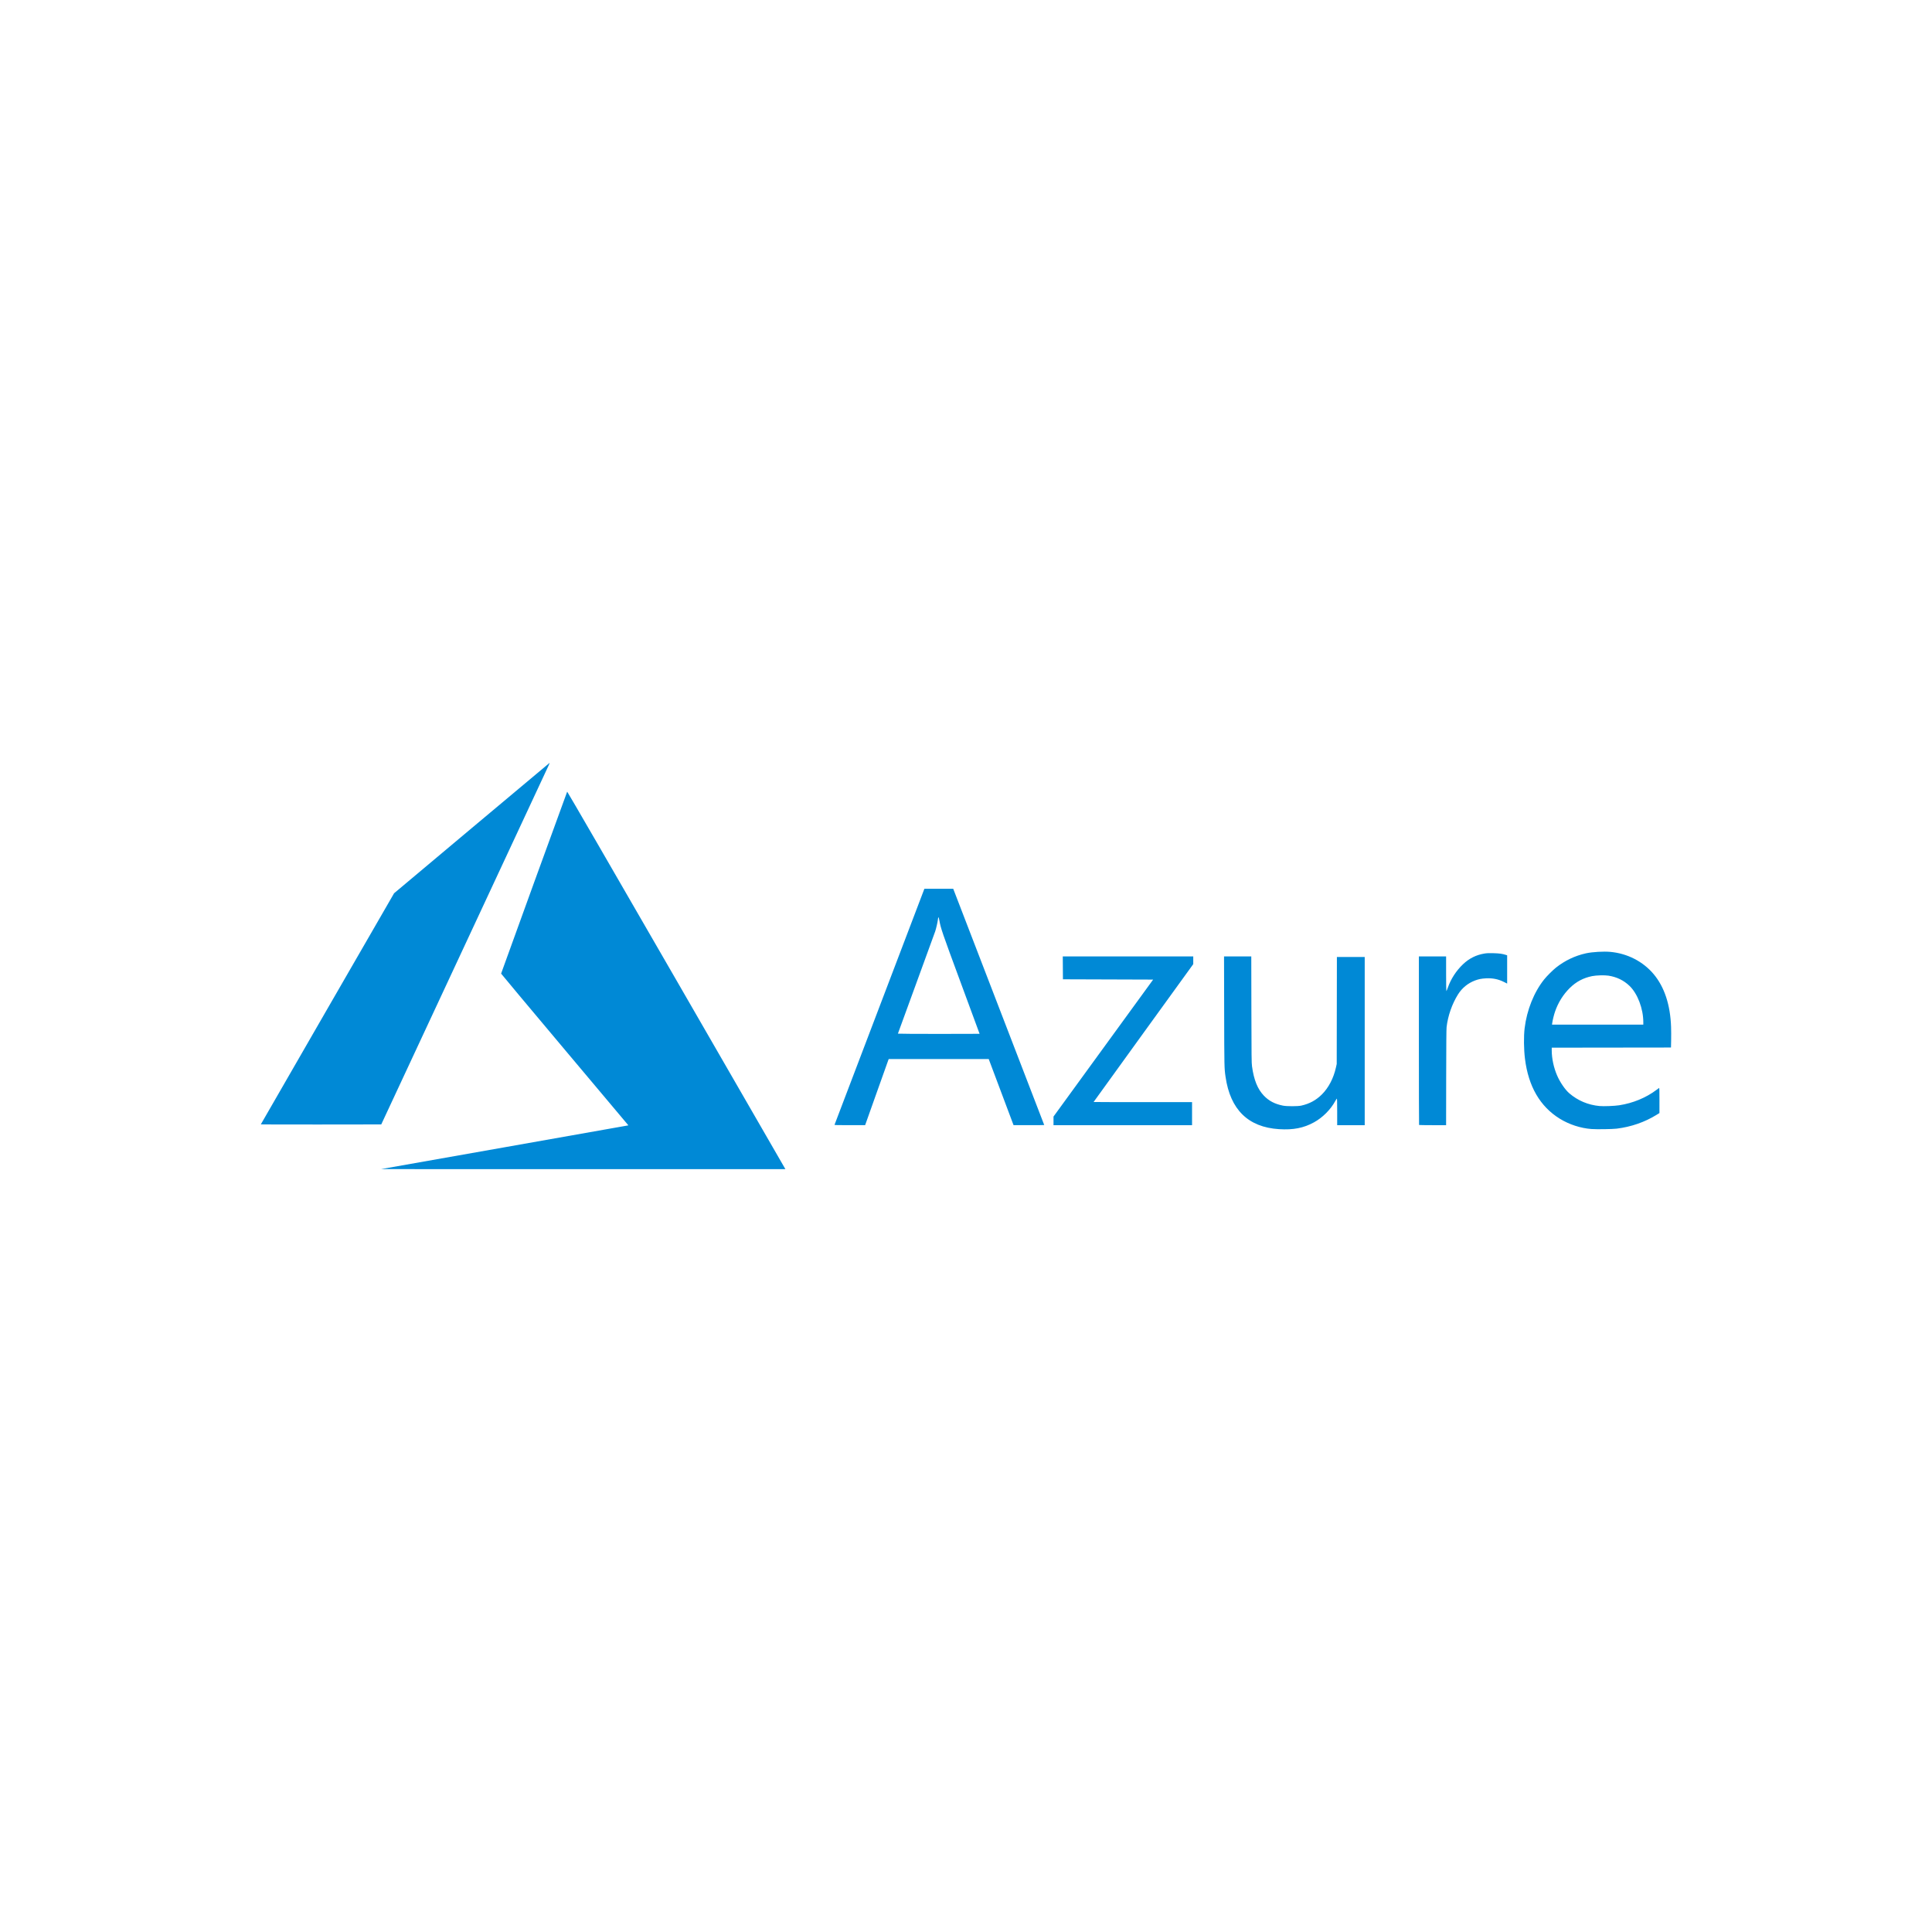
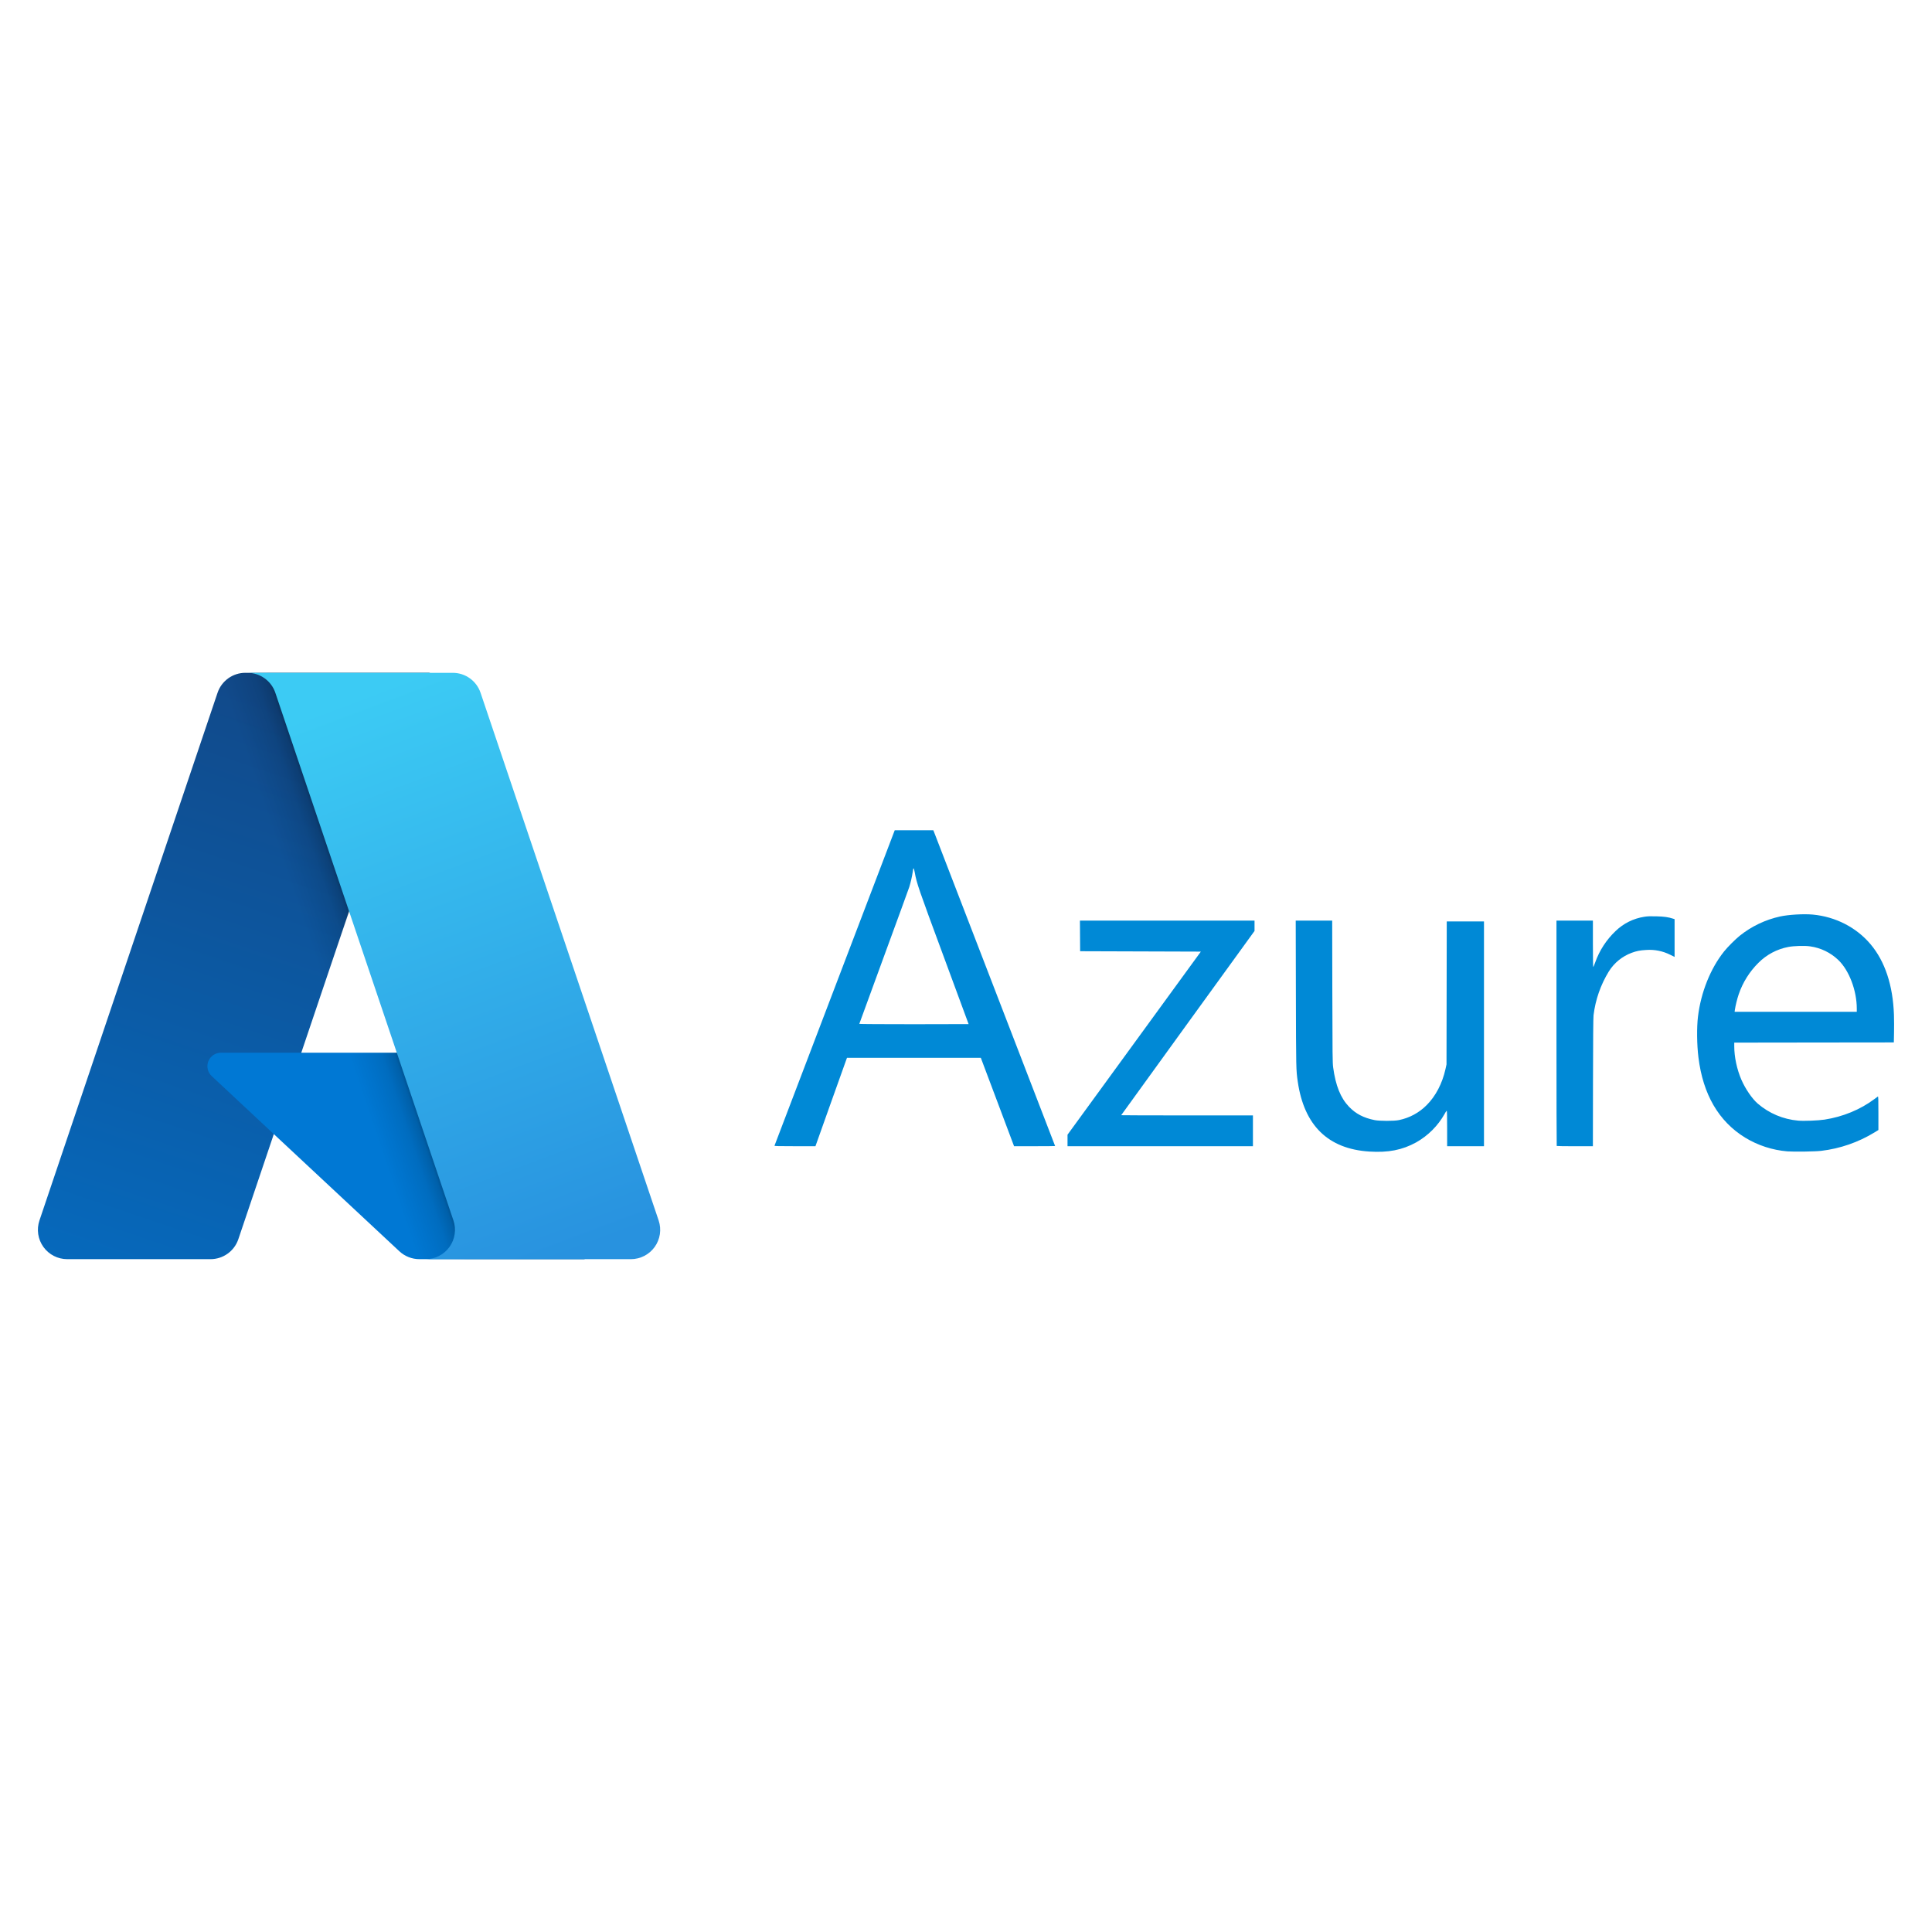
- <svg xmlns="http://www.w3.org/2000/svg" version="1.1" id="Layer_1" x="0px" y="0px" viewBox="0 0 500 500" style="enable-background:new 0 0 500 500;" xml:space="preserve">
-   <style type="text/css">
- 	.st0{fill:#0089D6;}
- </style>
-   <g id="layer1" transform="translate(677.9313,-313.8541)">
-     <g id="layer1-1" transform="matrix(0.03978217,0,0,0.03978217,-658.5149,317.3617)">
-       <path id="path21" class="st0" d="M2787.43,7376.55c438.44-77.45,800.57-141.54,804.73-142.42l7.56-1.6l-413.93-492.36    c-227.66-270.8-413.93-493.41-413.93-494.69c0-2.43,427.42-1179.45,429.82-1183.63c0.8-1.4,291.67,500.78,705.09,1217.32    c387.05,670.84,706.15,1223.94,709.12,1229.13l5.39,9.42l-1315.51-0.17l-1315.51-0.17    C1990.27,7517.37,2787.43,7376.55,2787.43,7376.55z M7832.24,7257.47c-200.25-12.84-316.71-126.86-347.57-340.29    c-8.21-56.78-8.24-58.25-9.08-426.83l-0.81-356.73h88.62h88.62l0.7,345.05c0.63,310.98,1.02,347.44,4,369.32    c12.07,88.78,36.09,148.49,76.99,191.35c32.73,34.3,71.05,54.38,124.09,65.04c25.02,5.03,96.21,5.04,119.02,0.02    c53.77-11.83,96.87-35.23,134.89-73.24c43.33-43.32,75.39-104.78,90.9-174.28l5.23-23.42l0.58-347.97l0.58-347.97h90.48h90.48    v547.02v547.02h-89.55h-89.55v-86.79c0-58.97-0.65-86.57-2.02-86.12c-1.11,0.37-5.71,7.41-10.22,15.63    c-30.86,56.28-82.27,107.74-138.61,138.75C7992.49,7250.19,7924.77,7263.41,7832.24,7257.47L7832.24,7257.47z M9864.75,7256.59    c-70.69-5.31-145.12-29.62-205.95-67.25c-128.22-79.31-204.08-210.05-226.3-389.96c-7.69-62.26-8.61-145.88-2.2-198.78    c14.33-118.2,60.78-234.24,126.92-317.08c16.96-21.24,55.42-59.7,76.66-76.66c57.35-45.79,124.42-77.8,195.64-93.38    c41.5-9.08,114.57-13.34,158.65-9.25c110.75,10.26,212.25,62.41,281.24,144.48c70.09,83.38,108.62,199.9,113.54,343.36    c0.77,22.48,0.96,61.9,0.42,87.6l-0.99,46.72l-387.88,0.49l-387.88,0.49v17.31c0,52.69,12.81,112.71,34.96,163.77    c19.1,44.03,51.97,92.12,78.89,115.38c55.19,47.71,122.74,76.27,196.65,83.14c27.41,2.55,97.25-0.13,128.48-4.93    c89.1-13.69,173.82-48.64,242.23-99.93c8.05-6.03,15.75-11.67,17.12-12.53c2-1.25,2.47,14.51,2.42,80.79l-0.06,82.34l-18.33,11.34    c-77.39,47.86-166.05,78.6-259.92,90.1C10001.05,7257.58,9898.25,7259.11,9864.75,7256.59L9864.75,7256.59z M10202.32,6562.09    c0-88.26-37.2-186.31-89.83-236.8c-37.56-36.03-82.97-58.05-136.96-66.41c-25.54-3.96-79.37-2.43-106.29,3.01    c-56.92,11.5-104,36.53-145.07,77.1c-43.22,42.71-75.62,94.58-96,153.67c-7.33,21.25-15.9,56.14-18.56,75.55l-1.27,9.25h296.99    h296.99V6562.09z M4940.86,7229.11c0.45-1.34,132.17-347.36,292.7-768.93l291.87-766.5l93.78-0.01l93.78-0.01l7.78,19.95    c23.78,60.98,584.3,1516.26,584.3,1517.01c0,0.5-44.9,0.9-99.77,0.89l-99.77-0.02l-80.79-215.09l-80.79-215.09l-325.29,0    l-325.29,0l-2.83,7.3c-1.55,4.02-36.07,100.8-76.7,215.07l-73.88,207.77l-99.98,0.03    C4960.88,7231.53,4940.21,7231.03,4940.86,7229.11L4940.86,7229.11z M5884.59,6637.19c0-0.34-54.37-147.73-120.81-327.53    c-124.31-336.37-131.27-356.61-141.09-410.62c-4.61-25.32-6.94-26.03-9.67-2.92c-1.95,16.52-10.43,53.47-16.96,73.97    c-3.24,10.17-59.22,163.82-124.4,341.44c-65.18,177.62-118.51,323.69-118.51,324.61s119.57,1.67,265.72,1.67    C5765.02,6637.81,5884.59,6637.53,5884.59,6637.19z M6365.42,7203.53v-28.01L6689.5,6730l324.08-445.52l-293.42-0.97l-293.42-0.97    l-0.51-74.46l-0.51-74.46h424.4h424.4v25.15v25.15l-324.12,447.95c-178.27,246.37-324.12,448.36-324.12,448.87    c0,0.51,144.1,0.92,320.23,0.92h320.23v74.95v74.95h-450.66h-450.66V7203.53z M8743.61,7230.25c-0.71-0.71-1.3-247.75-1.3-548.96    v-547.67h88.57h88.57v112.91c0,62.1,0.75,112.91,1.68,112.91s5.23-10.17,9.58-22.59c19.91-56.93,54.45-110.13,98.94-152.4    c40.08-38.09,85.89-60.86,139.95-69.58c15.18-2.45,28.03-2.92,58.4-2.12c38.14,0.99,58.08,3.78,81.27,11.36l7.3,2.39v91.94v91.94    l-20.93-10.48c-36.97-18.5-73.44-25.83-117.29-23.55c-28.54,1.48-47.27,5.15-70.08,13.71c-46.94,17.62-85.01,48.71-111.62,91.16    c-38.51,61.45-65.98,140.43-74.09,213.02c-1.45,13.03-2.31,119.12-2.65,328.28l-0.5,309.04h-87.26    C8784.17,7231.54,8744.32,7230.96,8743.61,7230.25z M1208.68,7226.4c0-0.69,195.04-339.27,433.43-752.4l433.43-751.13    l505.11-423.89c277.81-233.14,505.86-424.17,506.77-424.52c0.91-0.35-2.74,8.85-8.12,20.44s-252.2,540.98-548.48,1176.43    l-538.69,1155.35l-391.72,0.49C1384.95,7227.44,1208.68,7227.09,1208.68,7226.4z" />
-     </g>
-   </g>
+ <svg xmlns="http://www.w3.org/2000/svg" viewBox="0 0 128 128">
+   <defs>
+     <linearGradient id="azure-original-wordmark-a" x1="60.919" y1="9.602" x2="18.667" y2="134.423" gradientUnits="userSpaceOnUse">
+       <stop stop-color="#114A8B" />
+       <stop offset="1" stop-color="#0669BC" />
+     </linearGradient>
+     <linearGradient id="azure-original-wordmark-b" x1="74.117" y1="67.772" x2="64.344" y2="71.077" gradientUnits="userSpaceOnUse">
+       <stop stop-opacity=".3" />
+       <stop offset=".071" stop-opacity=".2" />
+       <stop offset=".321" stop-opacity=".1" />
+       <stop offset=".623" stop-opacity=".05" />
+       <stop offset="1" stop-opacity="0" />
+     </linearGradient>
+     <linearGradient id="azure-original-wordmark-c" x1="68.742" y1="5.961" x2="115.122" y2="129.525" gradientUnits="userSpaceOnUse">
+       <stop stop-color="#3CCBF4" />
+       <stop offset="1" stop-color="#2892DF" />
+     </linearGradient>
+   </defs>
+   <path d="M90.717 76.293c-2.73-.175-4.317-1.728-4.737-4.633-.112-.773-.112-.793-.124-5.81l-.011-4.856h2.416l.009 4.697c.009 4.233.014 4.73.055 5.027.164 1.209.491 2.022 1.049 2.605.446.467.968.74 1.691.885.34.069 1.311.069 1.622 0a3.587 3.587 0 001.838-.996c.591-.59 1.028-1.427 1.24-2.373l.07-.319.008-4.736.008-4.738h2.467V75.94h-2.441v-1.182c0-.802-.009-1.178-.028-1.172a.975.975 0 00-.139.213 4.959 4.959 0 01-1.889 1.889c-.92.505-1.843.685-3.104.605zm27.7-.012a6.409 6.409 0 01-2.807-.916c-1.748-1.08-2.782-2.86-3.084-5.308-.105-.848-.118-1.986-.03-2.706.195-1.61.828-3.19 1.73-4.317.23-.29.755-.813 1.044-1.044a6.512 6.512 0 012.666-1.271c.566-.123 1.562-.181 2.163-.126 1.51.14 2.892.85 3.832 1.967.956 1.135 1.48 2.721 1.548 4.674a26.028 26.028 0 01.005 1.193l-.013.636-5.286.006-5.286.007v.236c0 .717.174 1.534.476 2.23.26.599.709 1.253 1.075 1.57a4.73 4.73 0 002.68 1.132c.374.035 1.326-.002 1.751-.067 1.215-.187 2.37-.663 3.301-1.36.11-.083.215-.16.234-.171.027-.017.034.197.033 1.1v1.12l-.251.155a8.757 8.757 0 01-3.542 1.226c-.382.047-1.783.068-2.24.034zm4.6-9.455c0-1.201-.507-2.536-1.224-3.223a3.366 3.366 0 00-1.867-.904c-.348-.054-1.081-.033-1.448.04a3.787 3.787 0 00-1.977 1.05 5.382 5.382 0 00-1.309 2.092c-.1.29-.216.765-.253 1.029l-.017.126h8.095v-.21zm-71.705 9.08l3.989-10.467 3.978-10.434h2.556l.106.27c.324.831 7.963 20.642 7.963 20.652 0 .007-.612.012-1.36.012h-1.36l-1.1-2.928-1.102-2.928h-8.866l-.038.1c-.021.054-.492 1.372-1.046 2.927l-1.006 2.829h-1.363c-1.078 0-1.36-.006-1.351-.033zm12.861-8.057c0-.005-.74-2.011-1.646-4.46-1.694-4.578-1.789-4.854-1.923-5.589-.063-.344-.095-.354-.132-.04a7.306 7.306 0 01-.23 1.007c-.045.139-.808 2.23-1.696 4.648a732.32 732.32 0 00-1.615 4.42c0 .012 1.63.022 3.621.022 1.992 0 3.621-.004 3.621-.008zm6.553 7.71v-.382l4.417-6.065 4.417-6.065-4-.013-3.998-.013-.007-1.014-.007-1.013h11.568v.684l-4.417 6.098c-2.43 3.354-4.418 6.104-4.418 6.11 0 .007 1.964.013 4.364.013h4.365v2.04H70.726zm32.411.363c-.01-.01-.017-3.373-.017-7.473v-7.456h2.414v1.537c0 .846.01 1.537.022 1.537.013 0 .072-.138.131-.307a5.31 5.31 0 011.349-2.075 3.499 3.499 0 011.907-.947c.207-.033.382-.04.796-.029.52.014.791.052 1.107.155l.1.032V63.4l-.285-.142a3.04 3.04 0 00-1.599-.32c-.389.02-.644.07-.955.186a3.021 3.021 0 00-1.521 1.241 7.206 7.206 0 00-1.01 2.9c-.02.177-.031 1.622-.036 4.469l-.007 4.207h-1.189c-.654 0-1.197-.008-1.207-.018z" fill="#0089d6" />
+   <path d="M46.09.002h40.685L44.541 125.137a6.485 6.485 0 01-6.146 4.413H6.733a6.482 6.482 0 01-5.262-2.699 6.474 6.474 0 01-.876-5.848L39.944 4.414A6.488 6.488 0 0146.09 0z" fill="url(#azure-original-wordmark-a)" transform="translate(2.435 44.576) scale(.29986)" />
+   <path d="M33.983 69.745H14.638a.895.895 0 00-.612 1.55l12.431 11.603a1.955 1.955 0 001.334.525h10.954z" fill="#0078d4" />
+   <path d="M46.09.002A6.434 6.434 0 0039.93 4.5L.644 120.897a6.469 6.469 0 006.106 8.653h32.48a6.941 6.941 0 005.328-4.531l7.834-23.089 27.985 26.101a6.618 6.618 0 004.165 1.519h36.396l-15.963-45.616-46.533.011L86.922.002z" fill="url(#azure-original-wordmark-b)" transform="translate(2.435 44.576) scale(.29986)" />
+   <path d="M98.055 4.408A6.476 6.476 0 0091.917.002H46.575a6.478 6.478 0 016.137 4.406l39.35 116.594a6.476 6.476 0 01-6.137 8.55h45.344a6.48 6.48 0 006.136-8.55z" fill="url(#azure-original-wordmark-c)" transform="translate(2.435 44.576) scale(.29986)" />
</svg>
